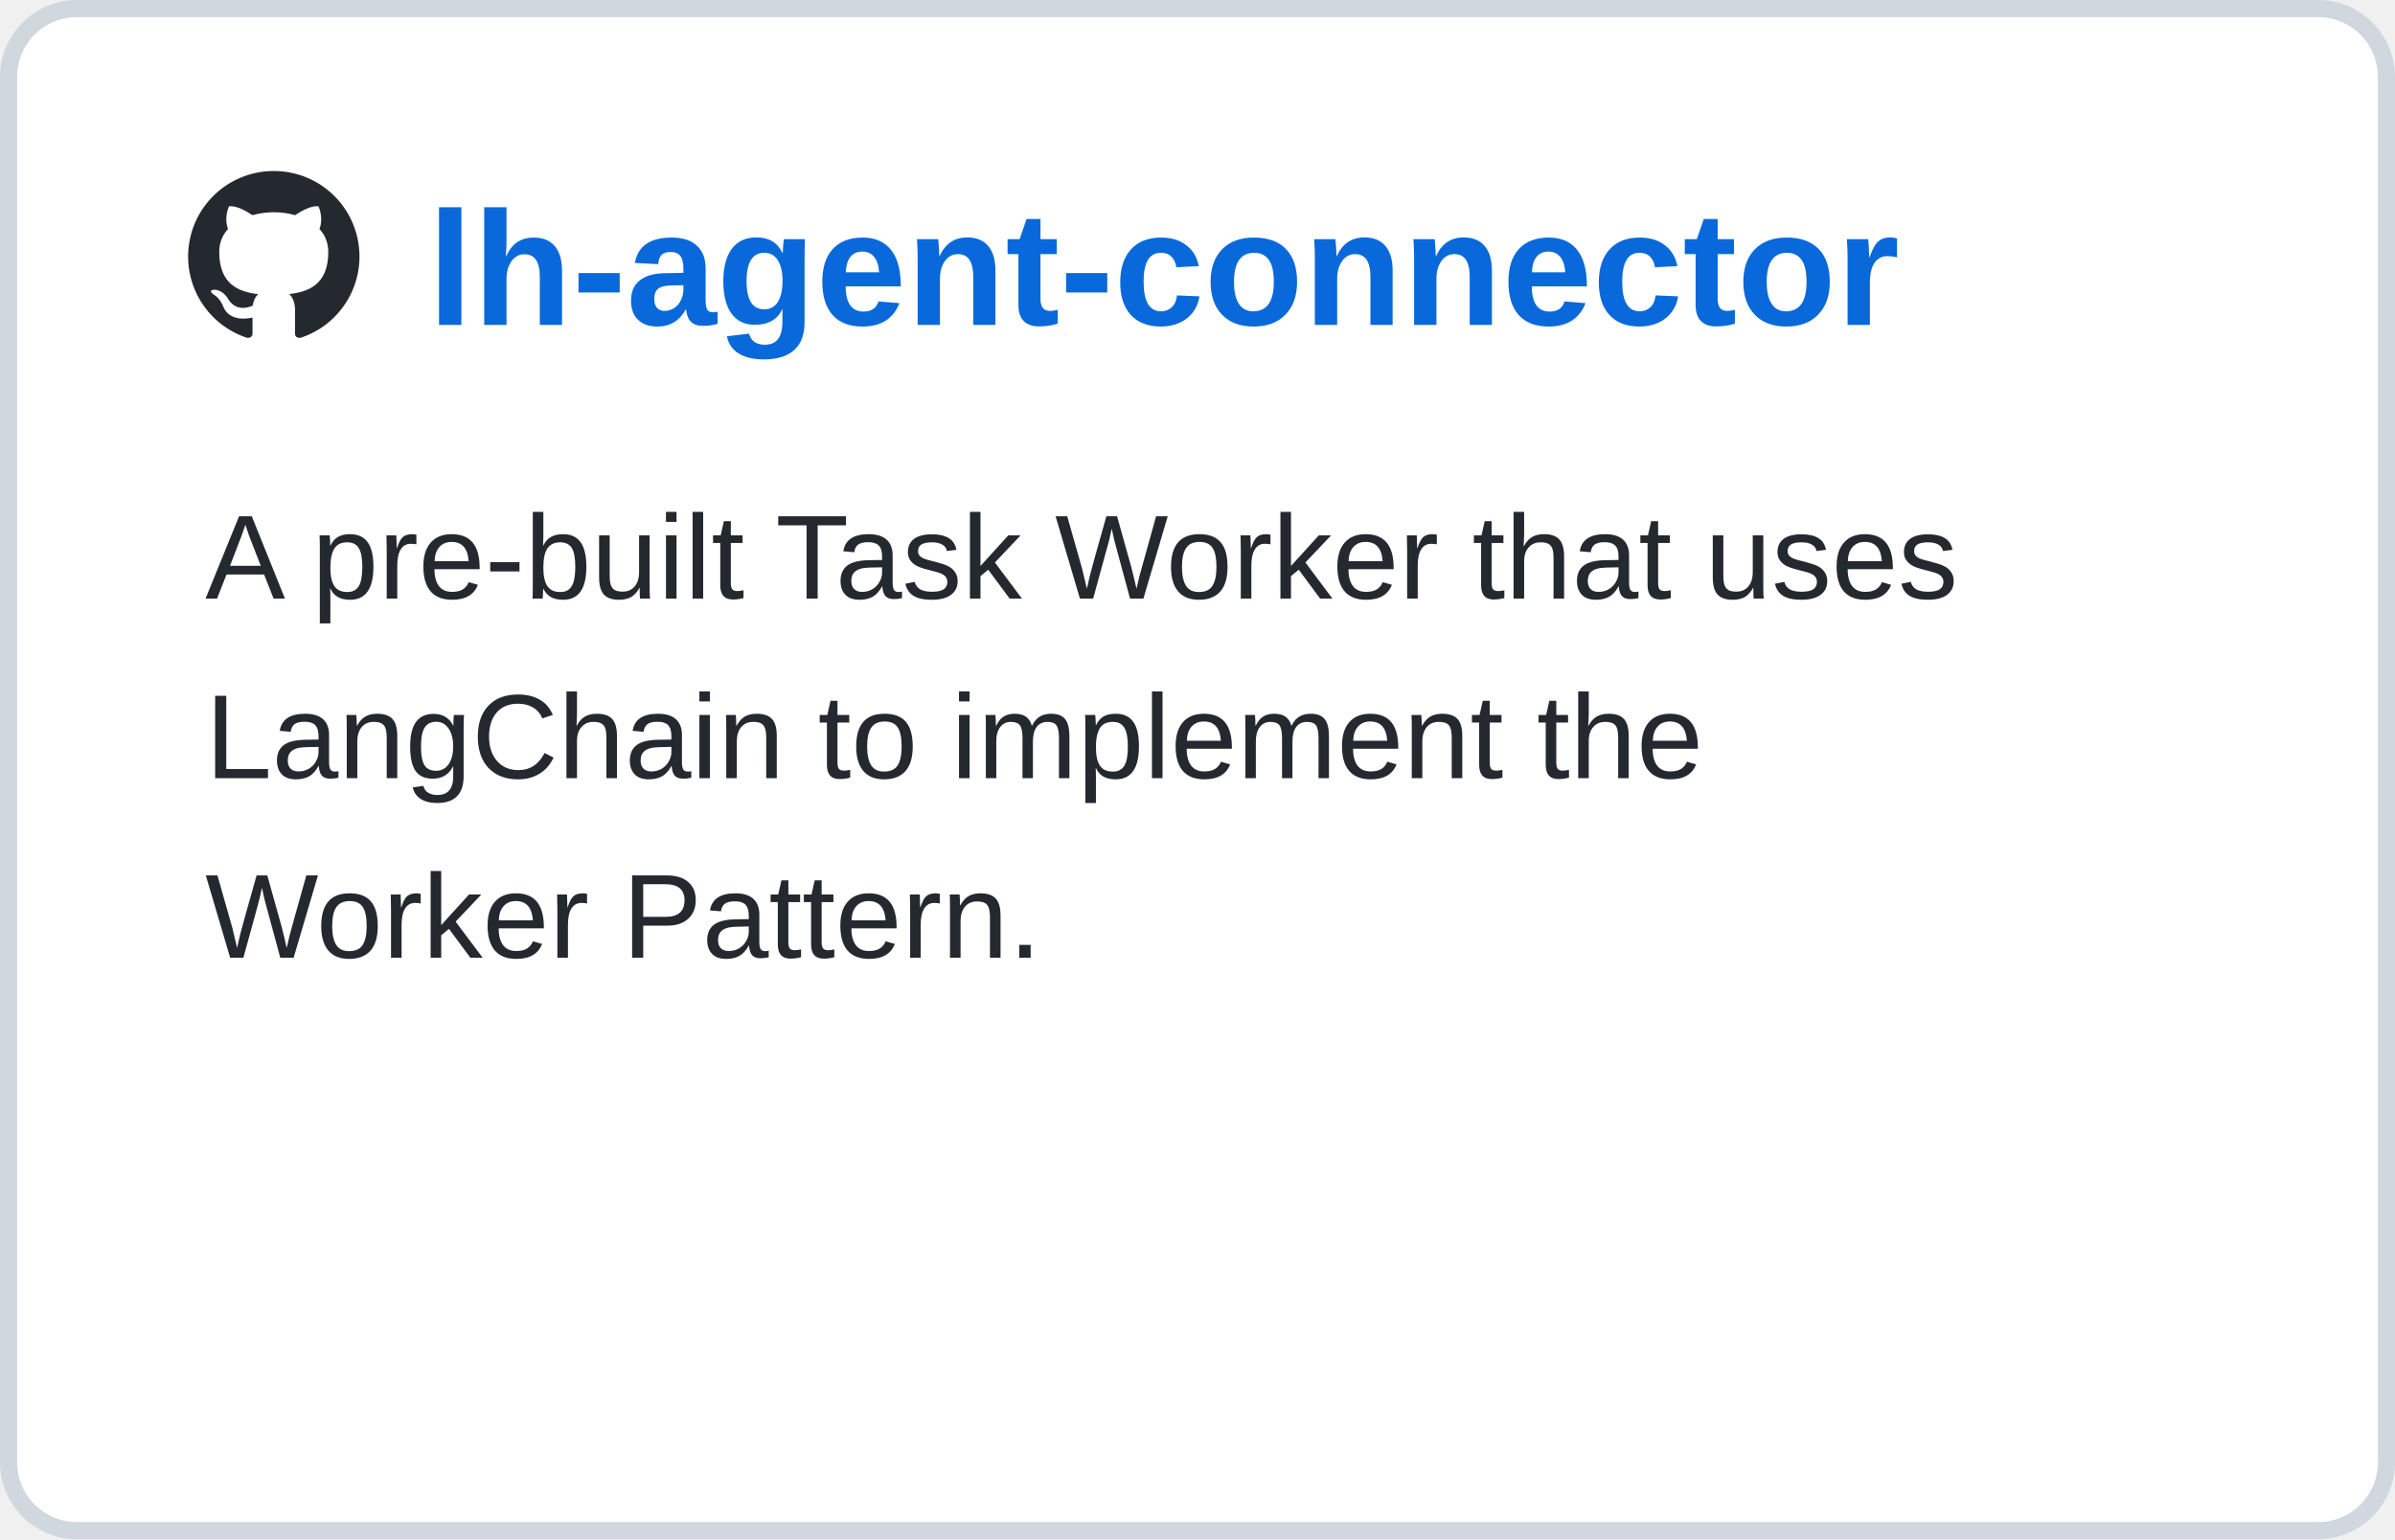
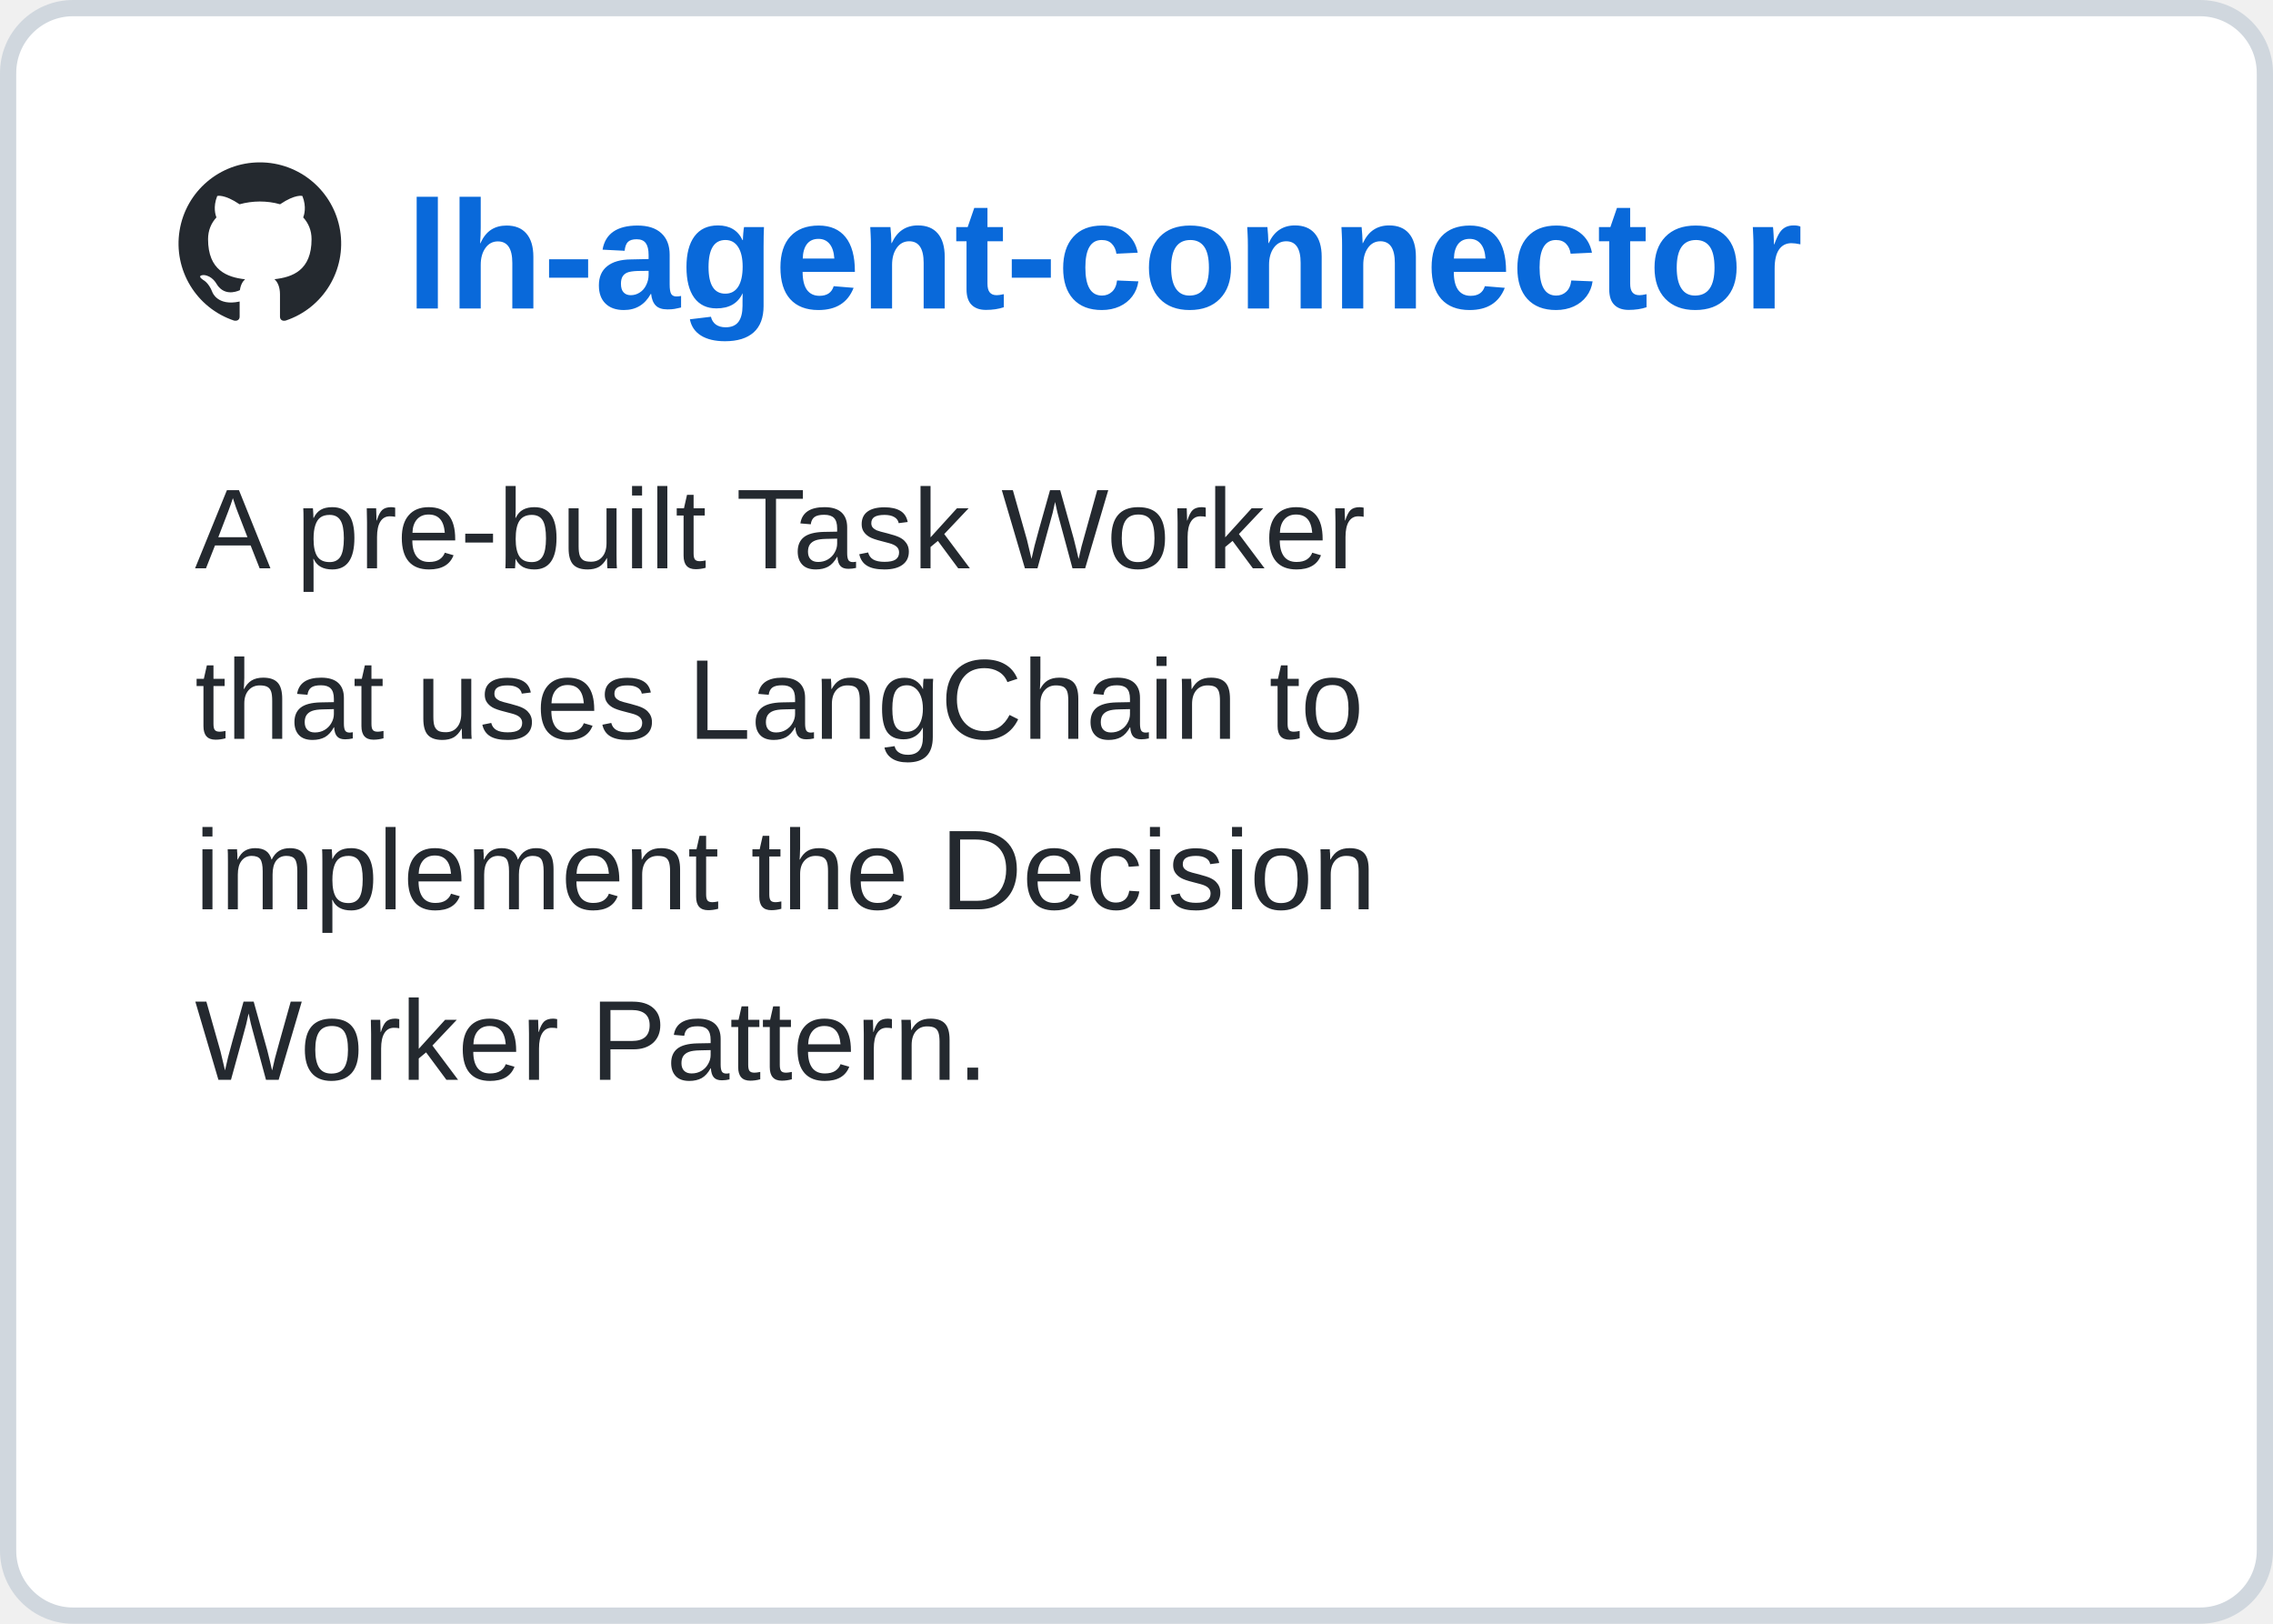
- <svg xmlns="http://www.w3.org/2000/svg" width="280" height="180" viewBox="0 0 280 180">
-   <rect x="1" y="1" width="278" height="178" rx="8" fill="#fff" stroke="#d0d7de" stroke-width="2" />
+ <svg xmlns="http://www.w3.org/2000/svg" width="280" height="200" viewBox="0 0 280 200">
+   <rect x="1" y="1" width="278" height="198" rx="8" fill="#fff" stroke="#d0d7de" stroke-width="2" />
  <g font-family="Arial, sans-serif">
    <path d="M32 20a10 10 0 0 0-3.16 19.49c.5.09.68-.22.68-.48v-1.87c-2.78.6-3.37-1.18-3.37-1.18-.45-1.16-1.11-1.47-1.11-1.47-.91-.62.07-.61.07-.61 1 .07 1.53 1.03 1.53 1.03.89 1.53 2.34 1.09 2.91.83.09-.65.35-1.09.64-1.34-2.22-.25-4.56-1.11-4.56-4.94 0-1.09.39-1.98 1.03-2.68-.1-.25-.45-1.27.1-2.64 0 0 .84-.27 2.75 1.02A9.56 9.56 0 0 1 32 24.82c.85 0 1.7.11 2.5.34 1.91-1.29 2.75-1.02 2.75-1.02.55 1.37.2 2.39.1 2.64.64.7 1.03 1.59 1.03 2.68 0 3.84-2.34 4.68-4.57 4.93.36.31.68.92.68 1.86v2.76c0 .27.18.58.69.48A10 10 0 0 0 32 20Z" fill="#24292f" />
    <text x="50" y="38" fill="#0969da" font-size="19" font-weight="600">lh-agent-connector</text>
    <text x="24" y="70" fill="#24292f" font-size="14">
-       <tspan x="24" dy="0">A pre-built Task Worker that uses</tspan>
-       <tspan x="24" dy="21">LangChain to implement the</tspan>
+       <tspan x="24" dy="0">A pre-built Task Worker</tspan>
+       <tspan x="24" dy="21">that uses LangChain to</tspan>
+       <tspan x="24" dy="21">implement the Decision</tspan>
      <tspan x="24" dy="21">Worker Pattern.</tspan>
    </text>
  </g>
</svg>
